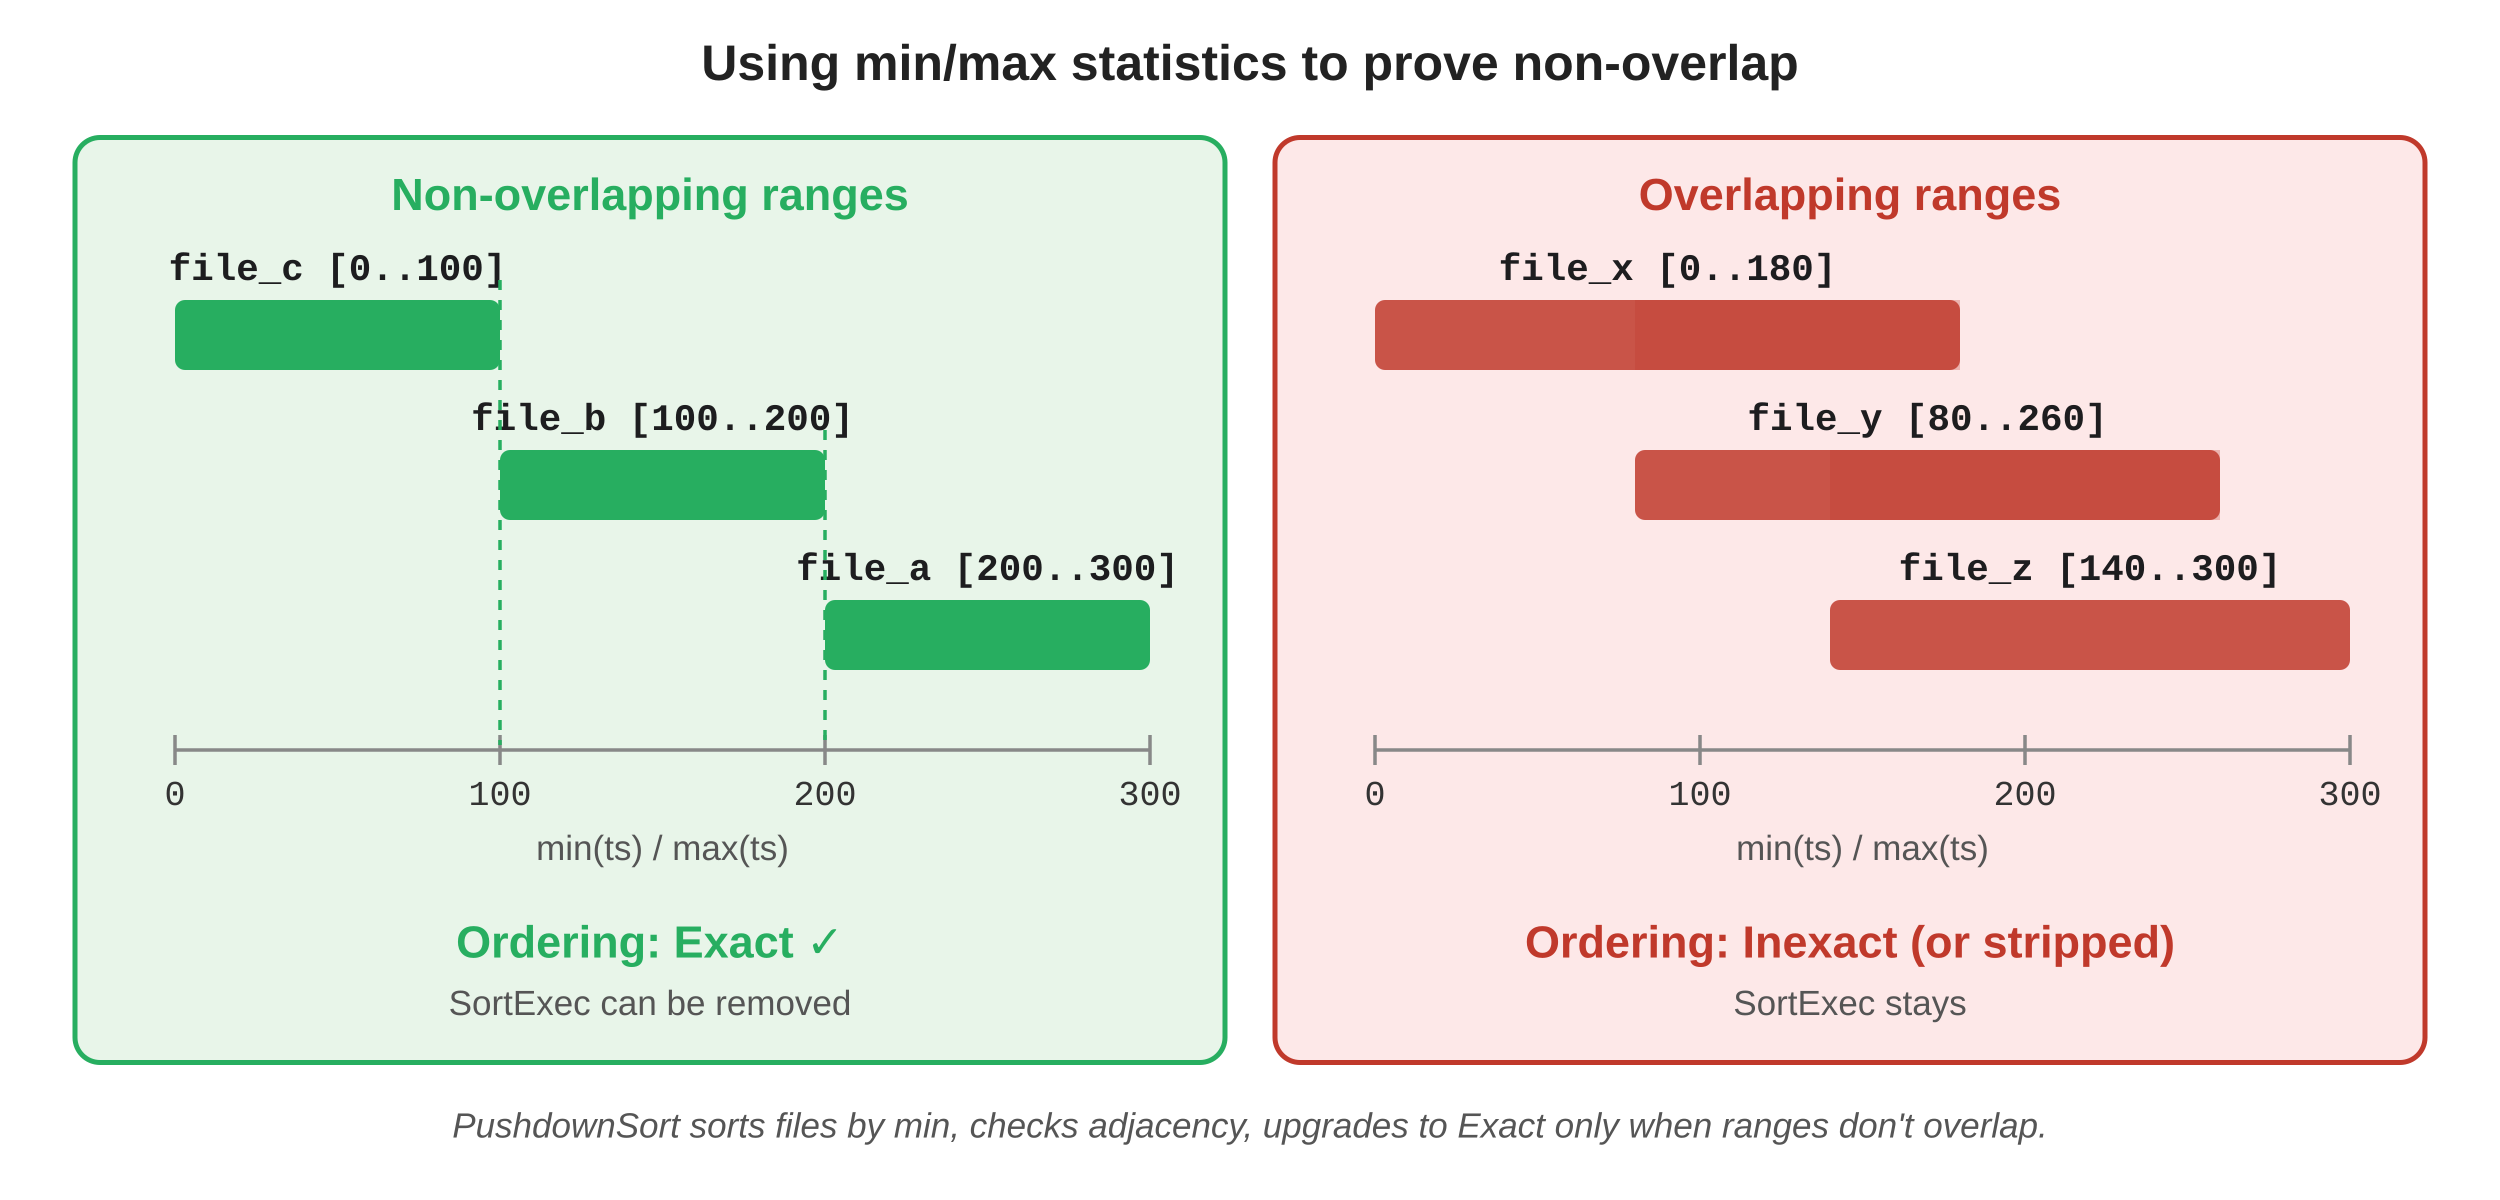
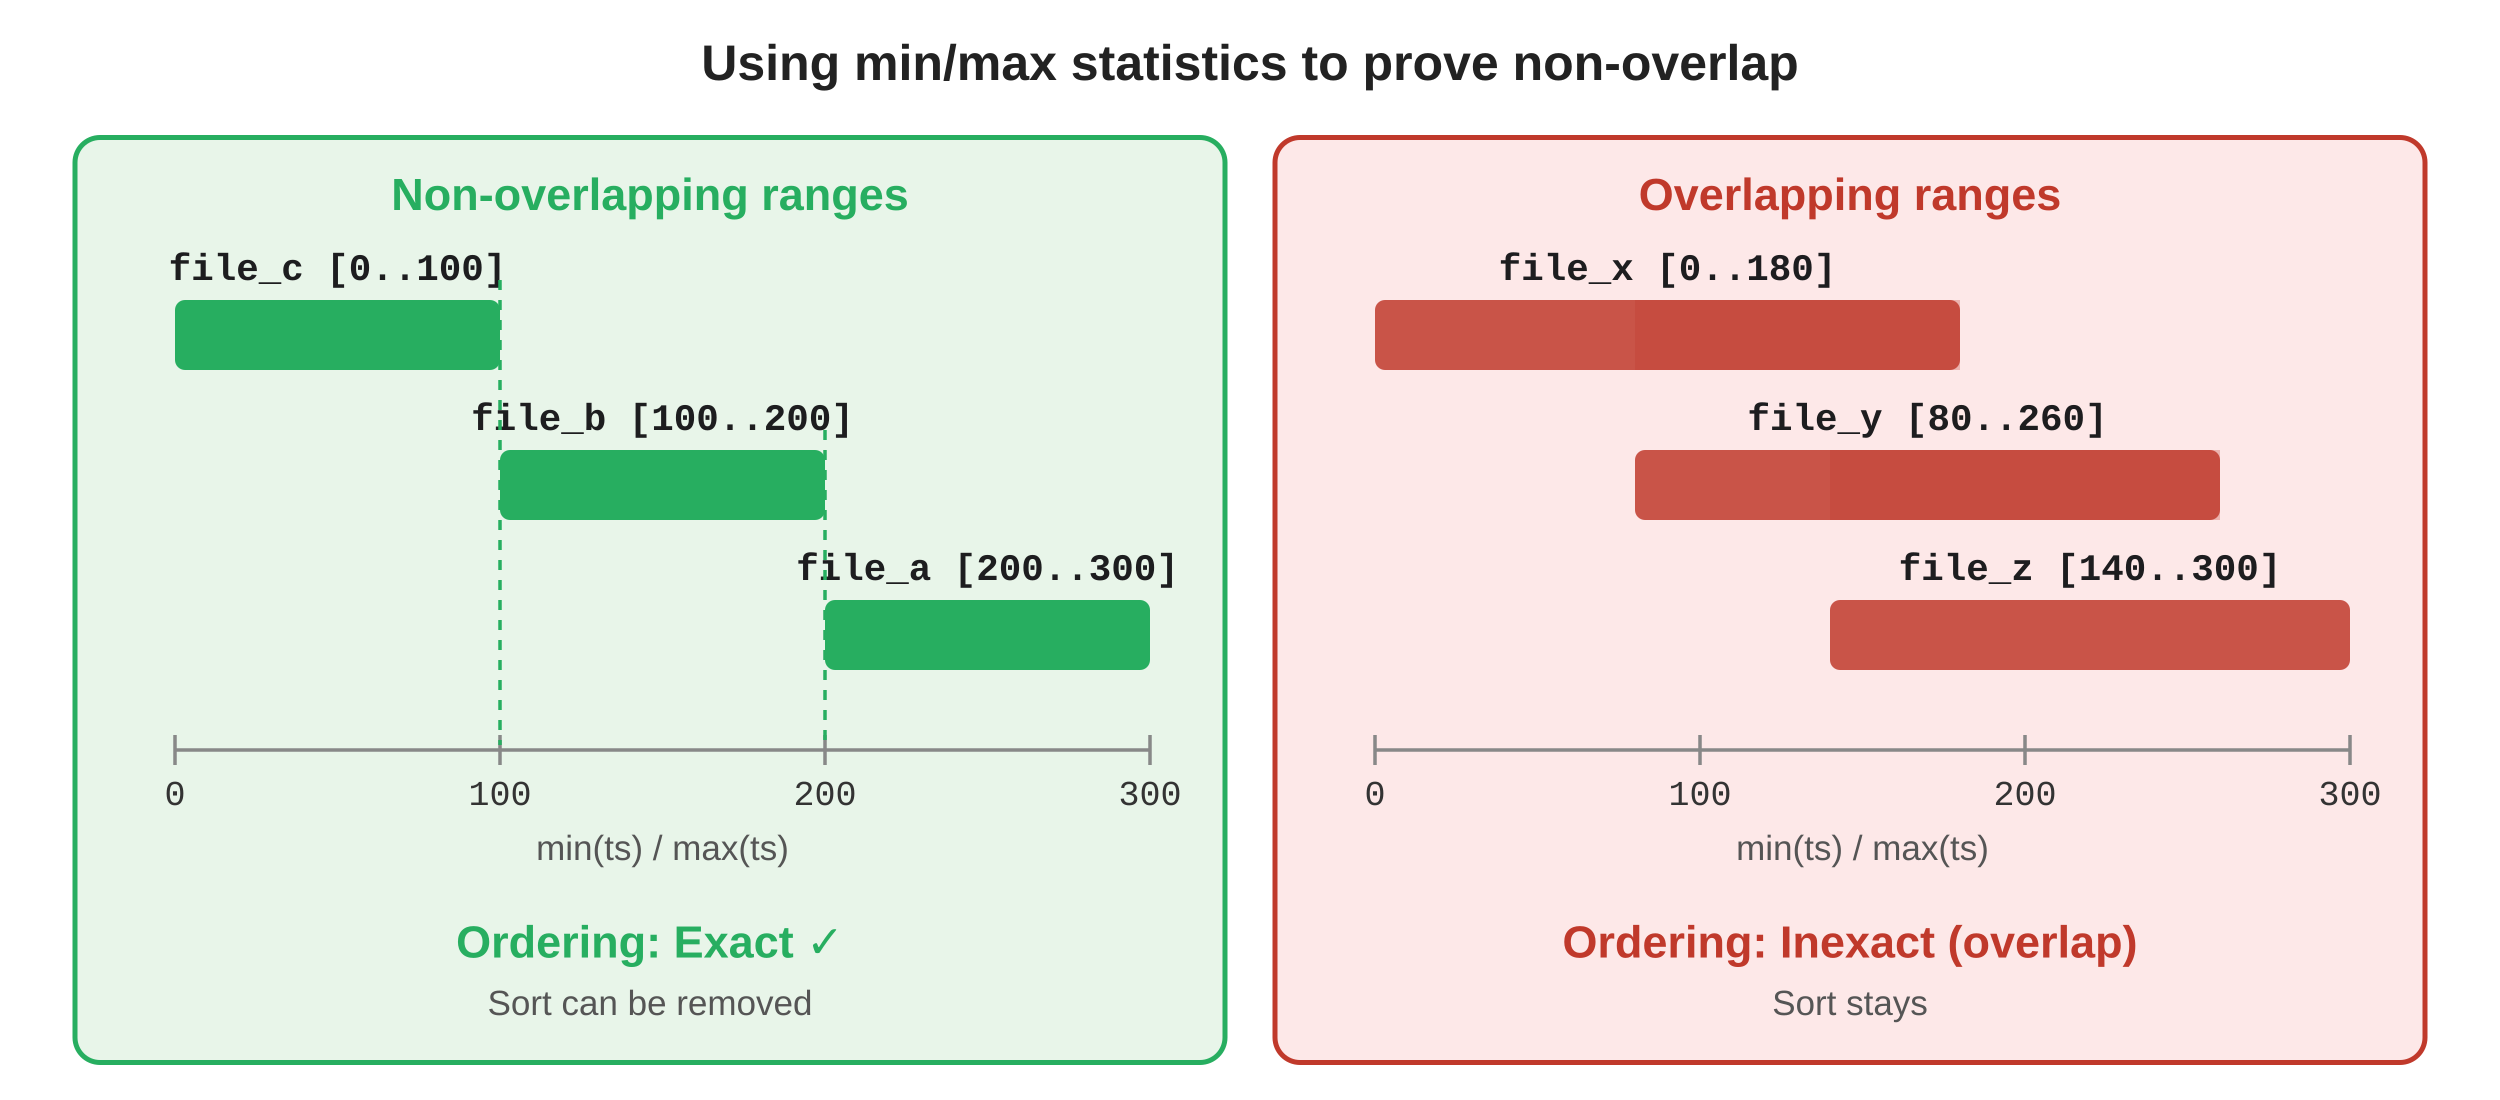
- <svg xmlns="http://www.w3.org/2000/svg" viewBox="0 0 1000 480">
+ <svg xmlns="http://www.w3.org/2000/svg" viewBox="0 0 1000 440">
  <style>
    text { font-family: 'Segoe UI', Arial, sans-serif; }
    .title { font-size: 20px; font-weight: 800; fill: #222; }
    .panel-title { font-size: 18px; font-weight: 800; }
    .label { font-size: 14px; fill: #555; }
    .axis-num { font-size: 14px; fill: #333; font-family: 'Courier New', monospace; }
    .file-label { font-size: 15px; fill: #1d1d1f; font-family: 'Courier New', monospace; font-weight: 700; }
    .verdict-good { font-size: 18px; font-weight: 800; fill: #27ae60; }
    .verdict-bad { font-size: 18px; font-weight: 800; fill: #c0392b; }
    .verdict-sub { font-size: 14px; fill: #555; }
    .axis { stroke: #888; stroke-width: 1.4; }
    .tick { stroke: #888; stroke-width: 1.4; }
    .gap { stroke: #27ae60; stroke-dasharray: 4,4; stroke-width: 1.4; }
    .footer { font-size: 14px; fill: #555; font-style: italic; }
  </style>
  <text class="title" x="500" y="32" text-anchor="middle">Using min/max statistics to prove non-overlap</text>
  <rect x="30" y="55" width="460" height="370" rx="10" fill="#e8f5e9" stroke="#27ae60" stroke-width="2" />
  <text class="panel-title" x="260" y="84" text-anchor="middle" fill="#27ae60">Non-overlapping ranges</text>
  <text class="file-label" x="135" y="112" text-anchor="middle">file_c  [0..100]</text>
  <rect x="70" y="120" width="130" height="28" rx="4" fill="#27ae60" />
  <text class="file-label" x="265" y="172" text-anchor="middle">file_b  [100..200]</text>
  <rect x="200" y="180" width="130" height="28" rx="4" fill="#27ae60" />
  <text class="file-label" x="395" y="232" text-anchor="middle">file_a  [200..300]</text>
  <rect x="330" y="240" width="130" height="28" rx="4" fill="#27ae60" />
  <line class="axis" x1="70" y1="300" x2="460" y2="300" />
  <line class="tick" x1="70" y1="294" x2="70" y2="306" />
  <line class="tick" x1="200" y1="294" x2="200" y2="306" />
  <line class="tick" x1="330" y1="294" x2="330" y2="306" />
  <line class="tick" x1="460" y1="294" x2="460" y2="306" />
  <text class="axis-num" x="70" y="322" text-anchor="middle">0</text>
  <text class="axis-num" x="200" y="322" text-anchor="middle">100</text>
  <text class="axis-num" x="330" y="322" text-anchor="middle">200</text>
  <text class="axis-num" x="460" y="322" text-anchor="middle">300</text>
  <text class="label" x="265" y="344" text-anchor="middle">min(ts) / max(ts)</text>
  <line class="gap" x1="200" y1="112" x2="200" y2="298" />
  <line class="gap" x1="330" y1="172" x2="330" y2="298" />
  <text class="verdict-good" x="260" y="383" text-anchor="middle">Ordering: Exact ✓</text>
-   <text class="verdict-sub" x="260" y="406" text-anchor="middle">SortExec can be removed</text>
+   <text class="verdict-sub" x="260" y="406" text-anchor="middle">Sort can be removed</text>
  <rect x="510" y="55" width="460" height="370" rx="10" fill="#fde8e8" stroke="#c0392b" stroke-width="2" />
  <text class="panel-title" x="740" y="84" text-anchor="middle" fill="#c0392b">Overlapping ranges</text>
  <text class="file-label" x="667" y="112" text-anchor="middle">file_x  [0..180]</text>
  <rect x="550" y="120" width="234" height="28" rx="4" fill="#c0392b" opacity="0.85" />
  <text class="file-label" x="771" y="172" text-anchor="middle">file_y  [80..260]</text>
  <rect x="654" y="180" width="234" height="28" rx="4" fill="#c0392b" opacity="0.85" />
  <text class="file-label" x="836" y="232" text-anchor="middle">file_z  [140..300]</text>
  <rect x="732" y="240" width="208" height="28" rx="4" fill="#c0392b" opacity="0.85" />
  <rect x="654" y="120" width="130" height="28" fill="#c0392b" opacity="0.30" />
  <rect x="732" y="180" width="156" height="28" fill="#c0392b" opacity="0.30" />
  <line class="axis" x1="550" y1="300" x2="940" y2="300" />
  <line class="tick" x1="550" y1="294" x2="550" y2="306" />
  <line class="tick" x1="680" y1="294" x2="680" y2="306" />
  <line class="tick" x1="810" y1="294" x2="810" y2="306" />
  <line class="tick" x1="940" y1="294" x2="940" y2="306" />
  <text class="axis-num" x="550" y="322" text-anchor="middle">0</text>
  <text class="axis-num" x="680" y="322" text-anchor="middle">100</text>
  <text class="axis-num" x="810" y="322" text-anchor="middle">200</text>
  <text class="axis-num" x="940" y="322" text-anchor="middle">300</text>
  <text class="label" x="745" y="344" text-anchor="middle">min(ts) / max(ts)</text>
-   <text class="verdict-bad" x="740" y="383" text-anchor="middle">Ordering: Inexact (or stripped)</text>
-   <text class="verdict-sub" x="740" y="406" text-anchor="middle">SortExec stays</text>
-   <text class="footer" x="500" y="455" text-anchor="middle">PushdownSort sorts files by min, checks adjacency, upgrades to Exact only when ranges don't overlap.</text>
+   <text class="verdict-bad" x="740" y="383" text-anchor="middle">Ordering: Inexact (overlap)</text>
+   <text class="verdict-sub" x="740" y="406" text-anchor="middle">Sort stays</text>
</svg>
